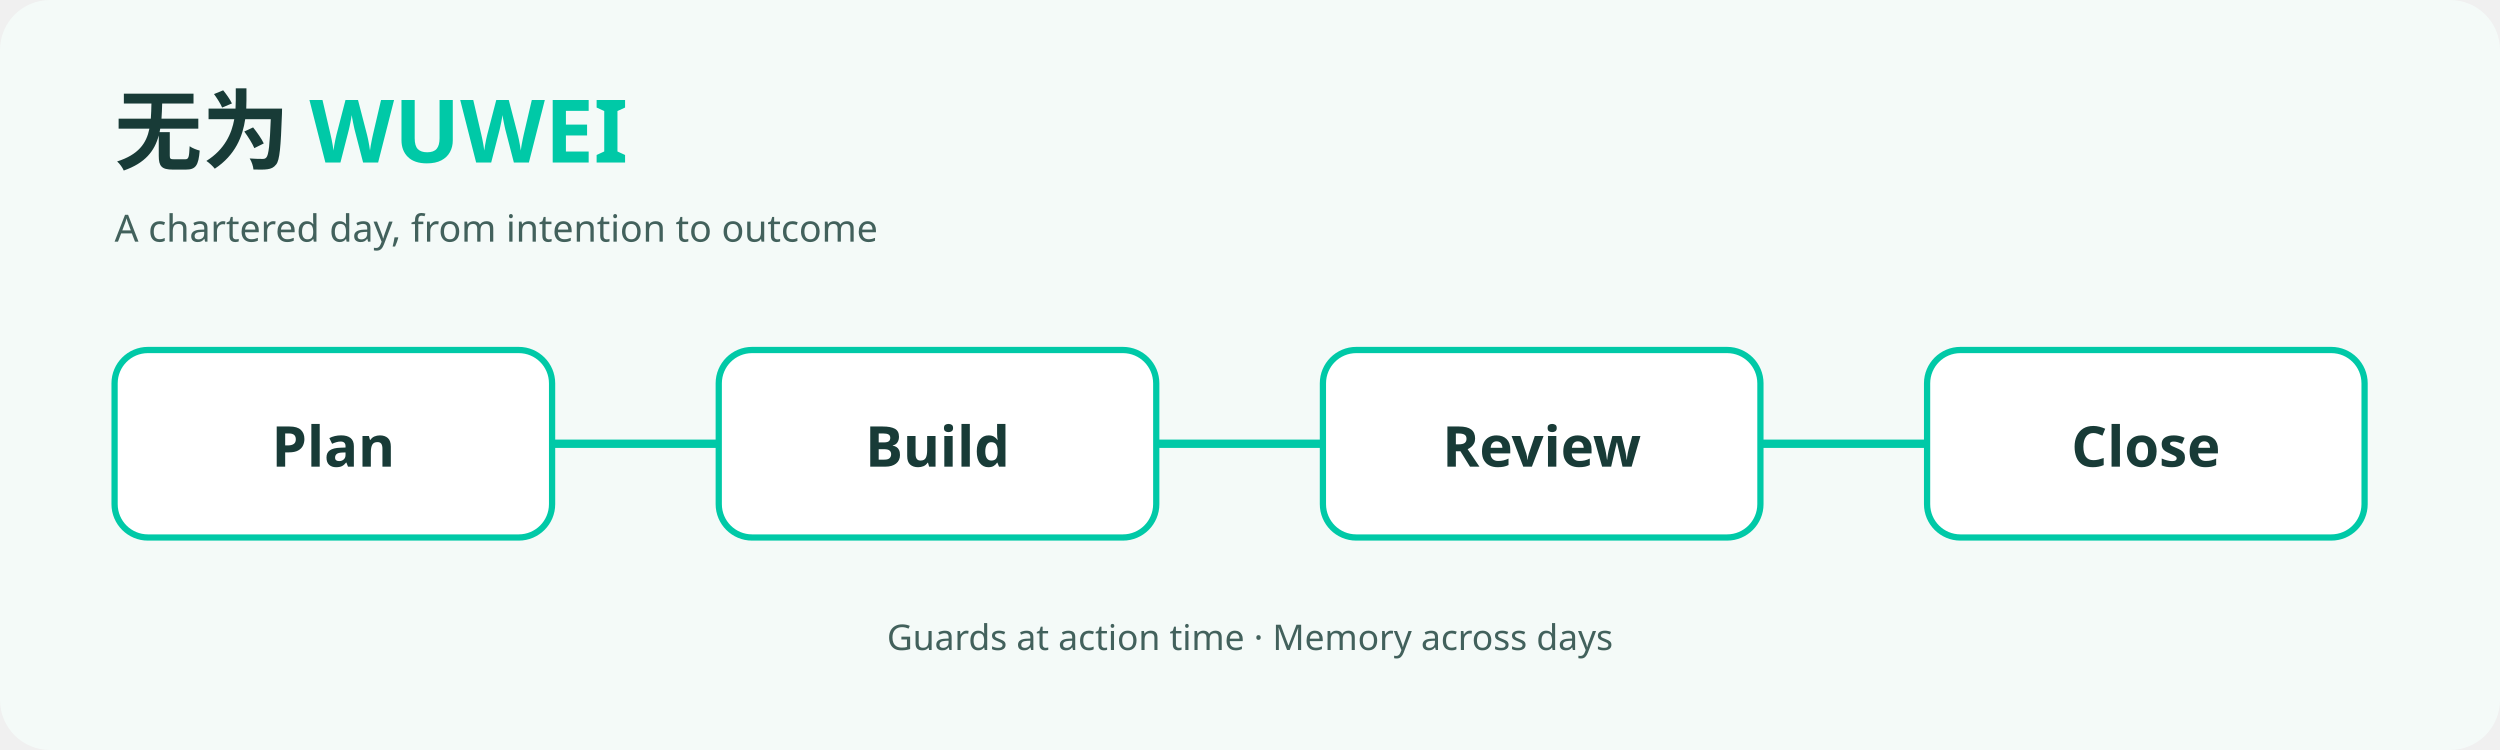
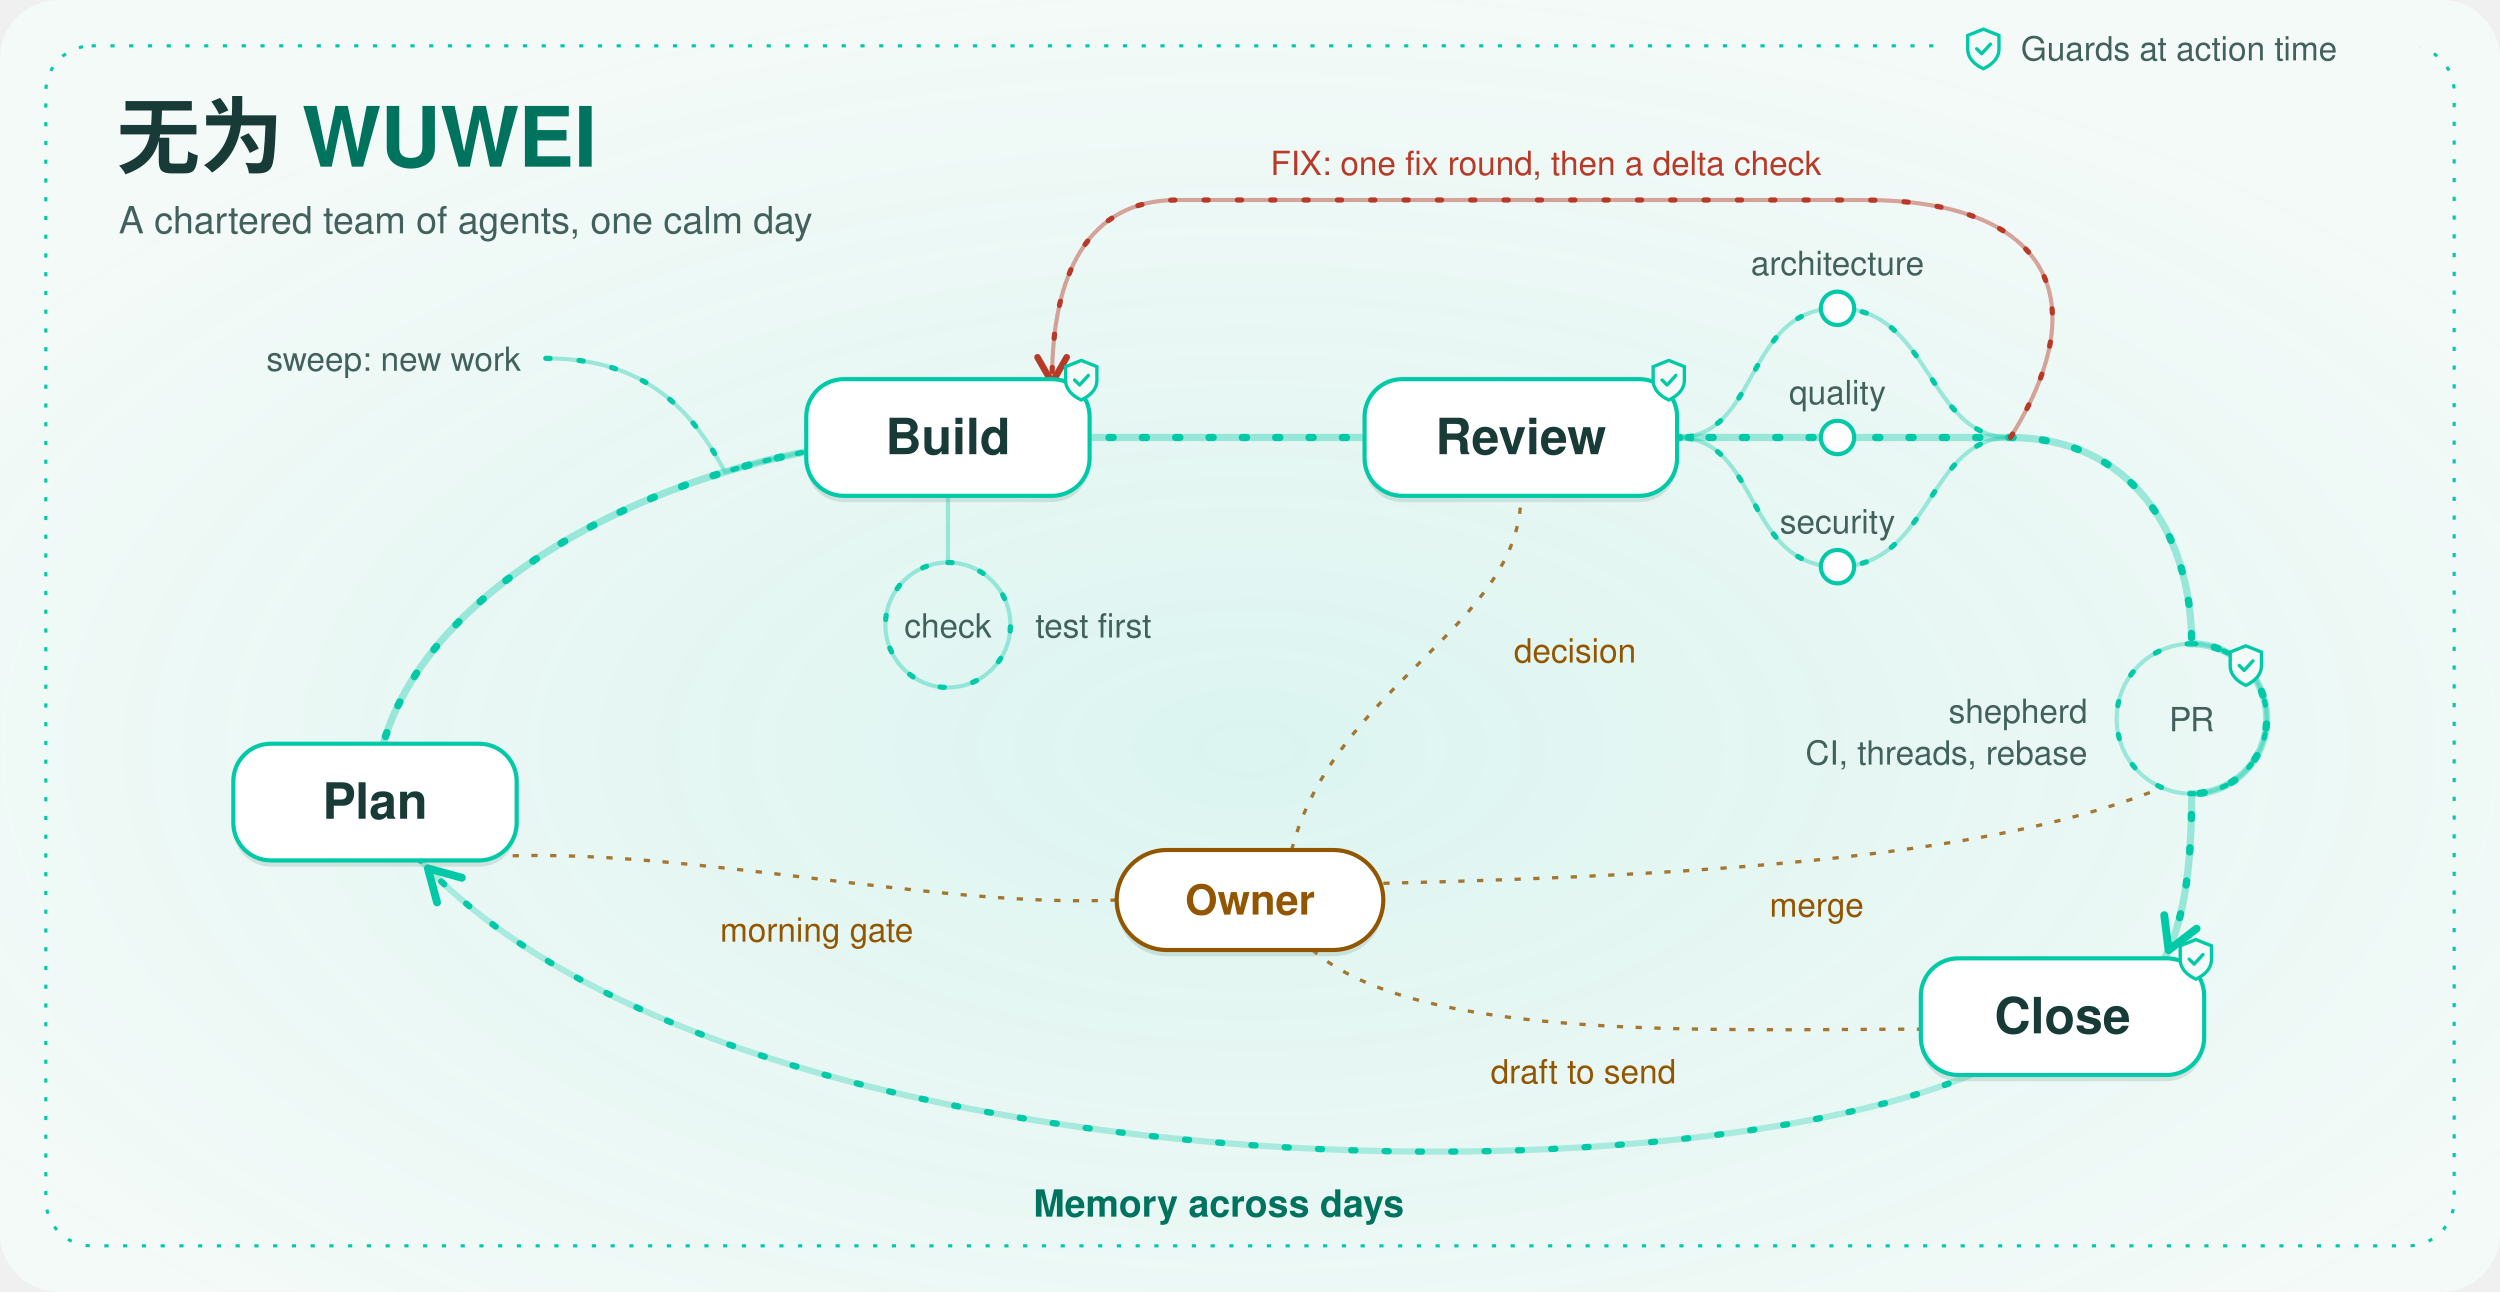
- <svg xmlns="http://www.w3.org/2000/svg" viewBox="0 0 1200 360" role="img" aria-labelledby="title desc">
-   <rect width="1200" height="360" rx="24" fill="#F4FAF8" />
-   <text x="55" y="78" fill="#183B37" font-family="sans-serif" font-size="42" font-weight="700">无为 <tspan fill="#00C9A7">WUWEI</tspan>
+ <svg xmlns="http://www.w3.org/2000/svg" viewBox="0 0 1200 620" role="img" aria-labelledby="title desc">
+   <style>
+ .flow{stroke-dasharray:2 14;animation:flow 2.4s linear infinite}
+ .slow{animation-duration:4s}
+ @keyframes flow{to{stroke-dashoffset:-32}}
+ .ring{animation:breathe 9s ease-in-out infinite}
+ @keyframes breathe{0%,100%{opacity:.35}50%{opacity:.8}}
+ @media (prefers-reduced-motion:reduce){.tok,.pulse{display:none}.flow,.ring{animation:none}}
+ </style>
+   <defs>
+     <radialGradient id="halo" cx="50%" cy="58%" r="60%">
+       <stop offset="0" stop-color="#00C9A7" stop-opacity="0.10" />
+       <stop offset="1" stop-color="#00C9A7" stop-opacity="0" />
+     </radialGradient>
+     <radialGradient id="glow">
+       <stop offset="0" stop-color="#00C9A7" stop-opacity="0.6" />
+       <stop offset="1" stop-color="#00C9A7" stop-opacity="0" />
+     </radialGradient>
+     <marker id="ha" viewBox="0 0 10 10" refX="7" refY="5" markerWidth="7" markerHeight="7" orient="auto">
+       <path d="M1 1L8 5L1 9" fill="none" stroke="#00C9A7" stroke-width="1.8" stroke-linecap="round" stroke-linejoin="round" />
+     </marker>
+     <marker id="hc" viewBox="0 0 10 10" refX="7" refY="5" markerWidth="7" markerHeight="7" orient="auto">
+       <path d="M1 1L8 5L1 9" fill="none" stroke="#B73A28" stroke-width="1.8" stroke-linecap="round" stroke-linejoin="round" />
+     </marker>
+     <g id="shield">
+       <path d="M0 -9L7.5 -6V0.5C7.5 5 4.2 8 0 10C-4.2 8 -7.5 5 -7.5 0.5V-6Z" fill="#F4FAF8" stroke="#00C9A7" stroke-width="1.6" />
+       <path d="M-3.2 0.4L-0.8 2.8L3.4 -1.8" fill="none" stroke="#00C9A7" stroke-width="1.6" stroke-linecap="round" stroke-linejoin="round" />
+     </g>
+   </defs>
+   <rect width="1200" height="620" rx="28" fill="#F4FAF8" />
+   <rect width="1200" height="620" rx="28" fill="url(#halo)" />
+   <rect class="ring" x="22" y="22" width="1156" height="576" rx="22" fill="none" stroke="#00C9A7" stroke-width="1.5" stroke-dasharray="2 7" />
+   <rect x="930" y="12" width="232" height="22" fill="#F4FAF8" />
+   <use href="#shield" x="952" y="23" />
+   <text x="970" y="29" fill="#42615C" font-family="-apple-system, BlinkMacSystemFont, 'Segoe UI', Helvetica, Arial, sans-serif" font-size="16">Guards at action time</text>
+   <text x="56" y="80" fill="#183B37" font-family="-apple-system, BlinkMacSystemFont, 'Segoe UI', Helvetica, Arial, sans-serif" font-size="40" font-weight="700">无为 <tspan fill="#00735F">WUWEI</tspan>
  </text>
-   <text x="55" y="116" fill="#42615C" font-family="sans-serif" font-size="18">A chartered day, from intention to outcome</text>
-   <path d="M100 213 H1100" stroke="#00C9A7" stroke-width="4" />
-   <g fill="#FFFFFF" stroke="#00C9A7" stroke-width="3">
-     <rect x="55" y="168" width="210" height="90" rx="16" />
-     <rect x="345" y="168" width="210" height="90" rx="16" />
-     <rect x="635" y="168" width="210" height="90" rx="16" />
-     <rect x="925" y="168" width="210" height="90" rx="16" />
+   <text x="57" y="112" fill="#42615C" font-family="-apple-system, BlinkMacSystemFont, 'Segoe UI', Helvetica, Arial, sans-serif" font-size="18">A chartered team of agents, one calm day</text>
+   <g fill="none" stroke="#935600" stroke-width="1.6" stroke-dasharray="3 6" opacity="0.8">
+     <path d="M 536 432 C 450 436, 330 407, 240 411" />
+     <path d="M 620 408 C 640 330, 730 300, 730 238" />
+     <path d="M 664 424 C 830 420, 960 410, 1038 378" />
+     <path d="M 630 456 C 680 500, 820 494, 922 494" />
  </g>
-   <g fill="#183B37" font-family="sans-serif" font-size="27" font-weight="600" text-anchor="middle">
-     <text x="160" y="224">Plan</text>
-     <text x="450" y="224">Build</text>
-     <text x="740" y="224">Review</text>
-     <text x="1030" y="224">Close</text>
+   <g fill="none" stroke-linecap="round">
+     <path d="M 990 488 C 905 585, 310 590, 180 385" stroke="#00C9A7" stroke-opacity="0.28" stroke-width="3" />
+     <path d="M 180 385 C 180 285, 330 210, 455 210 L 730 210 L 965 210 C 1022 210, 1052 255, 1052 309 A 36 36 0 0 1 1052 381 C 1052 445, 1040 488, 990 488" stroke="#00C9A7" stroke-opacity="0.35" stroke-width="3.5" />
+     <path d="M 730 210 L 805 210 C 845 210, 837 148, 882 148 C 927 148, 925 210, 965 210" stroke="#00C9A7" stroke-opacity="0.35" stroke-width="2" />
+     <path d="M 730 210 L 805 210 C 845 210, 837 272, 882 272 C 927 272, 925 210, 965 210" stroke="#00C9A7" stroke-opacity="0.35" stroke-width="2" />
+     <circle cx="1052" cy="345" r="36" stroke="#00C9A7" stroke-opacity="0.35" stroke-width="2" />
+     <circle cx="455" cy="300" r="30" stroke="#00C9A7" stroke-opacity="0.35" stroke-width="2" />
+     <path d="M 455 210 L 455 270" stroke="#00C9A7" stroke-opacity="0.35" stroke-width="2" />
+     <path d="M 262 172 C 305 172, 330 192, 347.962 226.542 C 383.04 215.88, 420 210, 455 210" stroke="#00C9A7" stroke-opacity="0.35" stroke-width="2" />
+     <path d="M 965 210 C 1009 140, 979 96, 895 96 L 565 96 C 522 96, 505 132, 505 182" stroke="#B73A28" stroke-opacity="0.45" stroke-width="2" />
+     <path d="M 990 488 C 909.888 579.423, 376.739 589.121, 206.852 418.302" stroke="#00C9A7" stroke-opacity="0" stroke-width="3" marker-end="url(#ha)" />
+     <path d="M 1052 381 C 1052 410.6, 1049.43 435.708, 1041.73 454.147" stroke="#00C9A7" stroke-opacity="0" stroke-width="3" marker-end="url(#ha)" />
+     <path class="flow slow" d="M 990 488 C 905 585, 310 590, 180 385" stroke="#00C9A7" stroke-width="3" />
+     <path class="flow" d="M 180 385 C 180 285, 330 210, 455 210 L 730 210 L 965 210 C 1022 210, 1052 255, 1052 309 A 36 36 0 0 1 1052 381 C 1052 445, 1040 488, 990 488" stroke="#00C9A7" stroke-width="3.5" />
+     <path class="flow" d="M 730 210 L 805 210 C 845 210, 837 148, 882 148 C 927 148, 925 210, 965 210" stroke="#00C9A7" stroke-width="2.5" />
+     <path class="flow" d="M 730 210 L 805 210 C 845 210, 837 272, 882 272 C 927 272, 925 210, 965 210" stroke="#00C9A7" stroke-width="2.5" />
+     <path class="flow" d="M 1052 309 A 36 36 0 0 1 1052 381 A 36 36 0 0 1 1052 309" stroke="#00C9A7" stroke-width="2.5" />
+     <path class="flow" d="M 455 270 A 30 30 0 0 1 455 330 A 30 30 0 0 1 455 270" stroke="#00C9A7" stroke-width="2.5" />
+     <path class="flow" d="M 262 172 C 305 172, 330 192, 347.962 226.542 C 383.04 215.88, 420 210, 455 210" stroke="#00C9A7" stroke-width="2.5" marker-end="url(#ha)" />
+     <path class="flow" d="M 965 210 C 1009 140, 979 96, 895 96 L 565 96 C 522 96, 505 132, 505 182" stroke="#B73A28" stroke-width="2.5" marker-end="url(#hc)" />
  </g>
-   <text x="600" y="312" fill="#42615C" font-family="sans-serif" font-size="17" text-anchor="middle">Guards at action time  ·  Memory across days</text>
+   <path class="pulse" d="M 536 432 C 450 436, 330 407, 240 411" fill="none" stroke="#935600" stroke-width="3" opacity="0">
+     <animate attributeName="opacity" dur="18s" begin="-0s" repeatCount="indefinite" calcMode="linear" keyTimes="0;0.039;0.067;0.111;0.178;1" values="0;0;0.9;0.9;0;0" />
+   </path>
+   <path class="pulse" d="M 630 456 C 680 500, 820 494, 922 494" fill="none" stroke="#935600" stroke-width="3" opacity="0">
+     <animate attributeName="opacity" dur="18s" begin="-0s" repeatCount="indefinite" calcMode="linear" keyTimes="0;0.736;0.764;0.808;0.875;1" values="0;0;0.9;0.9;0;0" />
+   </path>
+   <path class="pulse" d="M 620 408 C 640 330, 730 300, 730 238" fill="none" stroke="#935600" stroke-width="3" opacity="0">
+     <animate attributeName="opacity" dur="18s" begin="-13.5s" repeatCount="indefinite" calcMode="linear" keyTimes="0;0.278;0.305;0.35;0.416;1" values="0;0;0.9;0.9;0;0" />
+   </path>
+   <path class="pulse" d="M 664 424 C 830 420, 960 410, 1038 378" fill="none" stroke="#935600" stroke-width="3" opacity="0">
+     <animate attributeName="opacity" dur="18s" begin="-9s" repeatCount="indefinite" calcMode="linear" keyTimes="0;0.572;0.6;0.644;0.711;1" values="0;0;0.9;0.9;0;0" />
+   </path>
+   <g class="tok" opacity="0">
+     <animate attributeName="opacity" dur="18s" begin="-10.769s" repeatCount="indefinite" calcMode="linear" keyTimes="0;0.028;0.374;0.402;1" values="0;1;1;0;0" />
+     <animateMotion dur="18s" begin="-10.769s" repeatCount="indefinite" calcMode="spline" keyTimes="0;0.402;1" keyPoints="0;1;1" keySplines="0.3 0 0.7 1;0 0 1 1" path="M 990 488 C 905 585, 310 590, 180 385" />
+     <circle r="22" fill="url(#glow)" />
+     <circle r="5" fill="#00806B" stroke="#00C9A7" stroke-width="3" />
+   </g>
+   <g class="tok" opacity="0">
+     <animate attributeName="opacity" dur="18s" begin="-0s" repeatCount="indefinite" calcMode="linear" keyTimes="0;0.028;0.758;0.786;1" values="0;1;1;0;0" />
+     <animateMotion dur="18s" begin="-0s" repeatCount="indefinite" calcMode="spline" keyTimes="0;0.044;0.176;0.193;0.348;0.365;0.467;0.489;0.576;0.593;0.742;0.786;1" keyPoints="0;0;0.225;0.225;0.421;0.421;0.596;0.596;0.745;0.745;1;1;1" keySplines="0 0 1 1;0.3 0 0.7 1;0 0 1 1;0.3 0 0.7 1;0 0 1 1;0.3 0 0.7 1;0 0 1 1;0.3 0 0.7 1;0 0 1 1;0.3 0 0.7 1;0 0 1 1;0 0 1 1" path="M 180 385 C 180 285, 330 210, 455 210 L 455 270 A 30 30 0 0 1 455 330 A 30 30 0 0 1 455 270 L 455 210 L 730 210 L 965 210 C 1022 210, 1052 255, 1052 309 A 36 36 0 0 1 1052 381 C 1052 445, 1040 488, 990 488" />
+     <circle r="22" fill="url(#glow)" />
+     <circle r="7" fill="#00806B" stroke="#00C9A7" stroke-width="3" />
+   </g>
+   <g class="tok" opacity="0">
+     <animate attributeName="opacity" dur="18s" begin="-13.5s" repeatCount="indefinite" calcMode="linear" keyTimes="0;0.028;0.62;0.648;1" values="0;1;1;0;0" />
+     <animateMotion dur="18s" begin="-13.5s" repeatCount="indefinite" calcMode="spline" keyTimes="0;0.033;0.165;0.181;0.283;0.317;0.433;0.455;0.604;0.648;1" keyPoints="0;0;0.28;0.28;0.497;0.497;0.683;0.683;1;1;1" keySplines="0 0 1 1;0.3 0 0.7 1;0 0 1 1;0.3 0 0.7 1;0 0 1 1;0.3 0 0.7 1;0 0 1 1;0.3 0 0.7 1;0 0 1 1;0 0 1 1" path="M 180 385 C 180 285, 330 210, 455 210 L 730 210 L 965 210 C 1022 210, 1052 255, 1052 309 A 36 36 0 0 1 1052 381 C 1052 445, 1040 488, 990 488" />
+     <circle r="22" fill="url(#glow)" />
+     <circle r="7" fill="#00806B" stroke="#00C9A7" stroke-width="3" />
+   </g>
+   <g class="tok" opacity="0">
+     <animate attributeName="opacity" dur="18s" begin="-13.5s" repeatCount="indefinite" calcMode="linear" keyTimes="0;0.305;0.317;0.433;0.444;1" values="0;0;1;1;0;0" />
+     <animateMotion dur="18s" begin="-13.5s" repeatCount="indefinite" calcMode="spline" keyTimes="0;0.317;0.433;1" keyPoints="0;0;1;1" keySplines="0 0 1 1;0.3 0 0.7 1;0 0 1 1" path="M 730 210 L 805 210 C 845 210, 837 148, 882 148 C 927 148, 925 210, 965 210" />
+     <circle r="22" fill="url(#glow)" />
+     <circle r="7" fill="#00806B" stroke="#00C9A7" stroke-width="3" />
+   </g>
+   <g class="tok" opacity="0">
+     <animate attributeName="opacity" dur="18s" begin="-13.5s" repeatCount="indefinite" calcMode="linear" keyTimes="0;0.305;0.317;0.433;0.444;1" values="0;0;1;1;0;0" />
+     <animateMotion dur="18s" begin="-13.5s" repeatCount="indefinite" calcMode="spline" keyTimes="0;0.317;0.433;1" keyPoints="0;0;1;1" keySplines="0 0 1 1;0.3 0 0.7 1;0 0 1 1" path="M 730 210 L 805 210 C 845 210, 837 272, 882 272 C 927 272, 925 210, 965 210" />
+     <circle r="22" fill="url(#glow)" />
+     <circle r="7" fill="#00806B" stroke="#00C9A7" stroke-width="3" />
+   </g>
+   <g class="tok" opacity="0">
+     <animate attributeName="opacity" dur="18s" begin="-5s" repeatCount="indefinite" calcMode="linear" keyTimes="0;0.028;0.892;0.92;1" values="0;1;1;0;0" />
+     <animateMotion dur="18s" begin="-5s" repeatCount="indefinite" calcMode="spline" keyTimes="0;0.028;0.13;0.146;0.233;0.256;0.51;0.527;0.628;0.64;0.727;0.743;0.892;0.92;1" keyPoints="0;0;0.13;0.13;0.242;0.242;0.568;0.568;0.698;0.698;0.809;0.809;1;1;1" keySplines="0 0 1 1;0.3 0 0.7 1;0 0 1 1;0.3 0 0.7 1;0 0 1 1;0.3 0 0.7 1;0 0 1 1;0.3 0 0.7 1;0 0 1 1;0.3 0 0.7 1;0 0 1 1;0.3 0 0.7 1;0 0 1 1;0 0 1 1" path="M 455 210 L 730 210 L 965 210 C 1009 140, 979 96, 895 96 L 565 96 C 522 96, 505 132, 505 182 L 455 210 L 730 210 L 965 210 C 1022 210, 1052 255, 1052 309 A 36 36 0 0 1 1052 381 C 1052 445, 1040 488, 990 488" />
+     <circle r="22" fill="url(#glow)" />
+     <circle r="7" fill="#00806B" stroke="#00C9A7" stroke-width="3">
+       <animate attributeName="stroke" dur="18s" begin="-5s" repeatCount="indefinite" calcMode="linear" keyTimes="0;0.25;0.278;0.504;0.527;1" values="#00C9A7;#00C9A7;#B73A28;#B73A28;#00C9A7;#00C9A7" />
+     </circle>
+   </g>
+   <g class="tok" opacity="0">
+     <animate attributeName="opacity" dur="18s" begin="-9s" repeatCount="indefinite" calcMode="linear" keyTimes="0;0.028;0.68;0.708;1" values="0;1;1;0;0" />
+     <animateMotion dur="18s" begin="-9s" repeatCount="indefinite" calcMode="spline" keyTimes="0;0.022;0.102;0.119;0.221;0.238;0.325;0.341;0.396;0.536;0.578;0.611;0.663;0.708;1" keyPoints="0;0;0.16;0.16;0.363;0.363;0.536;0.536;0.646;0.813;0.896;0.896;1;1;1" keySplines="0 0 1 1;0.3 0 0.7 1;0 0 1 1;0.3 0 0.7 1;0 0 1 1;0.3 0 0.7 1;0 0 1 1;0.3 0 0.7 1;0.3 0 0.7 1;0.3 0 0.7 1;0 0 1 1;0.3 0 0.7 1;0 0 1 1;0 0 1 1" path="M 262 172 C 305 172, 330 192, 347.962 226.542 C 383.04 215.88, 420 210, 455 210 L 730 210 L 965 210 C 1022 210, 1052 255, 1052 309 A 36 36 0 0 1 1052 381 A 36 36 0 0 1 1052 309 A 36 36 0 0 1 1052 381 C 1052 445, 1040 488, 990 488" />
+     <circle r="22" fill="url(#glow)" />
+     <circle r="7" fill="#00806B" stroke="#00C9A7" stroke-width="3" />
+   </g>
+   <g fill="#FFFFFF" stroke="#00C9A7" stroke-width="2">
+     <circle cx="882" cy="148" r="8" />
+     <circle cx="882" cy="210" r="8" />
+     <circle cx="882" cy="272" r="8" />
+   </g>
+   <g fill="#42615C" font-family="-apple-system, BlinkMacSystemFont, 'Segoe UI', Helvetica, Arial, sans-serif" font-size="16" text-anchor="middle">
+     <text x="882" y="132">architecture</text>
+     <text x="882" y="194">quality</text>
+     <text x="882" y="256">security</text>
+   </g>
+   <g font-family="-apple-system, BlinkMacSystemFont, 'Segoe UI', Helvetica, Arial, sans-serif" font-size="24" font-weight="600" text-anchor="middle">
+     <g>
+       <rect x="112" y="360" width="136" height="56" rx="18" fill="#6E918A" opacity="0.22" />
+       <rect x="112" y="357" width="136" height="56" rx="18" fill="#FFFFFF" stroke="#00C9A7" stroke-width="2" />
+       <text x="180" y="393" fill="#183B37">Plan</text>
+     </g>
+     <g>
+       <rect x="387" y="185" width="136" height="56" rx="18" fill="#6E918A" opacity="0.22" />
+       <rect x="387" y="182" width="136" height="56" rx="18" fill="#FFFFFF" stroke="#00C9A7" stroke-width="2" />
+       <text x="455" y="218" fill="#183B37">Build</text>
+     </g>
+     <g>
+       <rect x="655" y="185" width="150" height="56" rx="18" fill="#6E918A" opacity="0.22" />
+       <rect x="655" y="182" width="150" height="56" rx="18" fill="#FFFFFF" stroke="#00C9A7" stroke-width="2" />
+       <text x="730" y="218" fill="#183B37">Review</text>
+     </g>
+     <g>
+       <rect x="922" y="463" width="136" height="56" rx="18" fill="#6E918A" opacity="0.22" />
+       <rect x="922" y="460" width="136" height="56" rx="18" fill="#FFFFFF" stroke="#00C9A7" stroke-width="2" />
+       <text x="990" y="496" fill="#183B37">Close</text>
+     </g>
+   </g>
+   <use href="#shield" x="519" y="182" />
+   <use href="#shield" x="801" y="182" />
+   <use href="#shield" x="1078" y="319" />
+   <use href="#shield" x="1054" y="460" />
+   <rect x="536" y="411" width="128" height="48" rx="24" fill="#6E918A" opacity="0.22" />
+   <rect x="536" y="408" width="128" height="48" rx="24" fill="#FFFFFF" stroke="#935600" stroke-width="2" />
+   <text x="600" y="439" fill="#935600" font-family="-apple-system, BlinkMacSystemFont, 'Segoe UI', Helvetica, Arial, sans-serif" font-size="20" font-weight="600" text-anchor="middle">Owner</text>
+   <g fill="#42615C" font-family="-apple-system, BlinkMacSystemFont, 'Segoe UI', Helvetica, Arial, sans-serif" font-size="16">
+     <text x="455" y="306" text-anchor="middle">check</text>
+     <text x="497" y="306">test first</text>
+     <text x="1052" y="351" text-anchor="middle">PR</text>
+     <text x="1002" y="347" text-anchor="end">shepherd</text>
+     <text x="1002" y="367" text-anchor="end">CI, threads, rebase</text>
+     <text x="250" y="178" text-anchor="end">sweep: new work</text>
+   </g>
+   <text x="742" y="84" fill="#B73A28" font-family="-apple-system, BlinkMacSystemFont, 'Segoe UI', Helvetica, Arial, sans-serif" font-size="16" text-anchor="middle">FIX: one fix round, then a delta check</text>
+   <text x="585" y="584" fill="#00735F" font-family="-apple-system, BlinkMacSystemFont, 'Segoe UI', Helvetica, Arial, sans-serif" font-size="18" font-weight="600" text-anchor="middle">Memory across days</text>
+   <g fill="#935600" font-family="-apple-system, BlinkMacSystemFont, 'Segoe UI', Helvetica, Arial, sans-serif" font-size="16" text-anchor="middle">
+     <text x="392" y="452">morning gate</text>
+     <text x="756" y="318">decision</text>
+     <text x="872" y="440">merge</text>
+     <text x="760" y="520">draft to send</text>
+   </g>
</svg>
